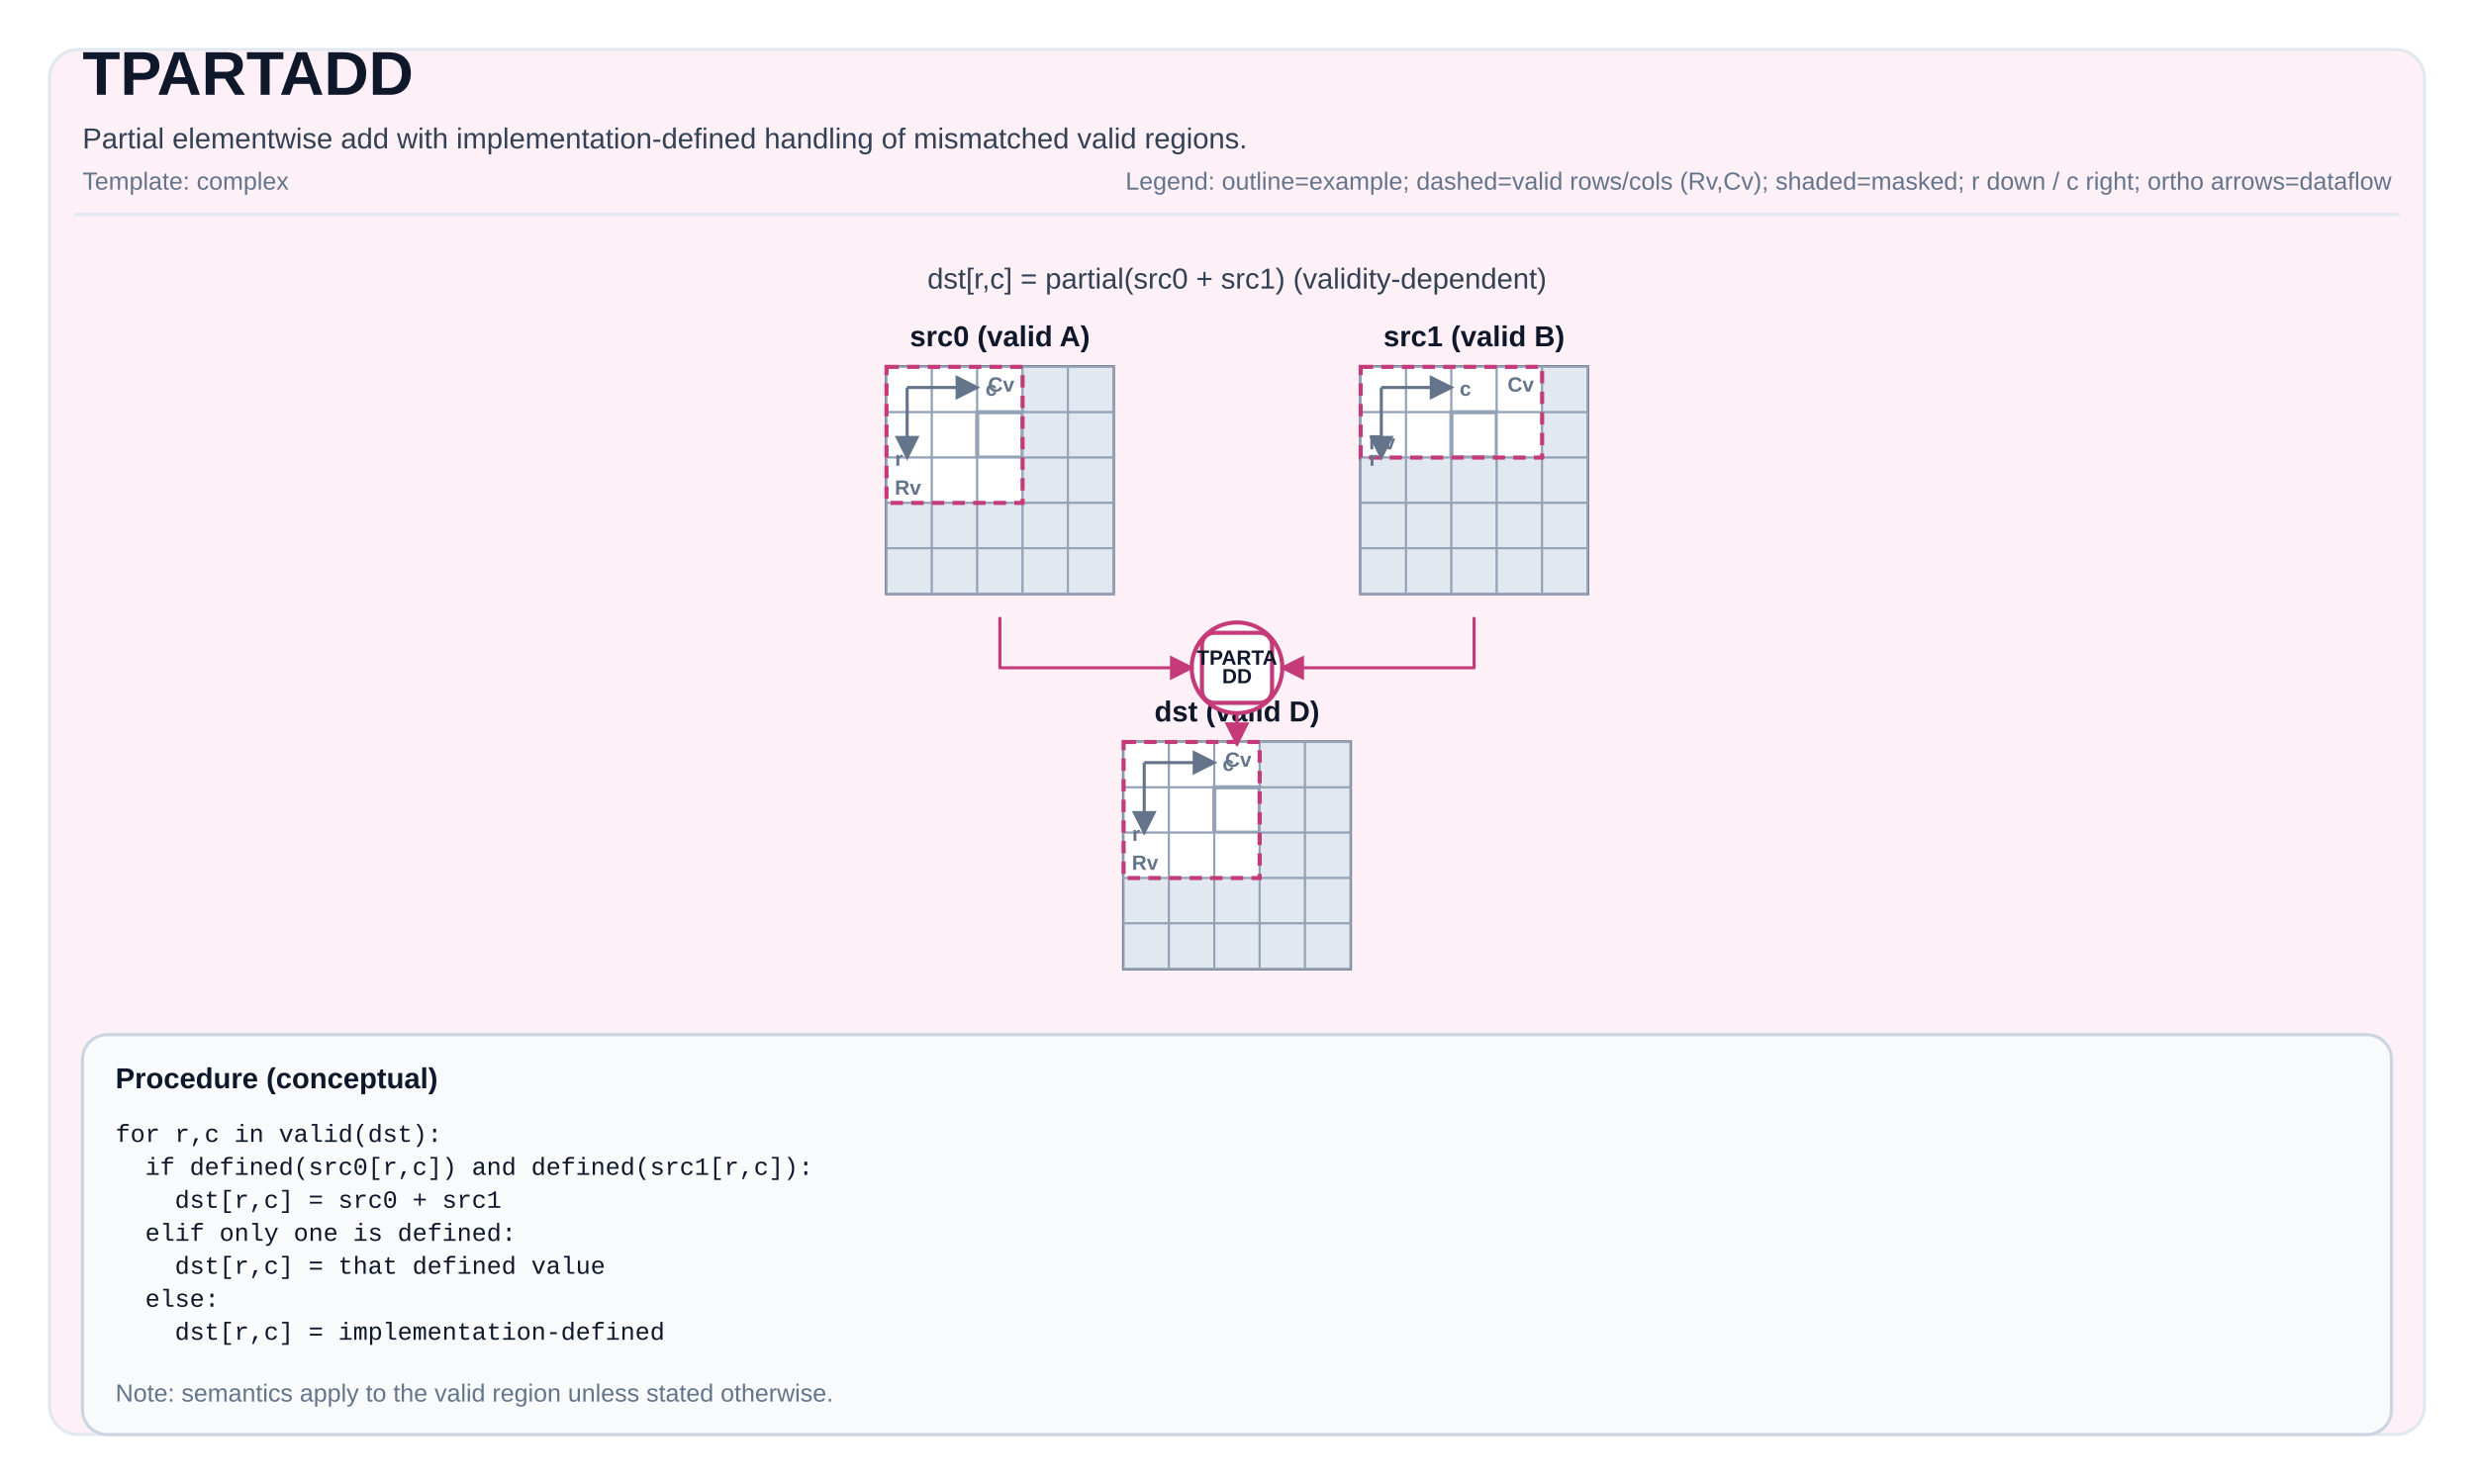
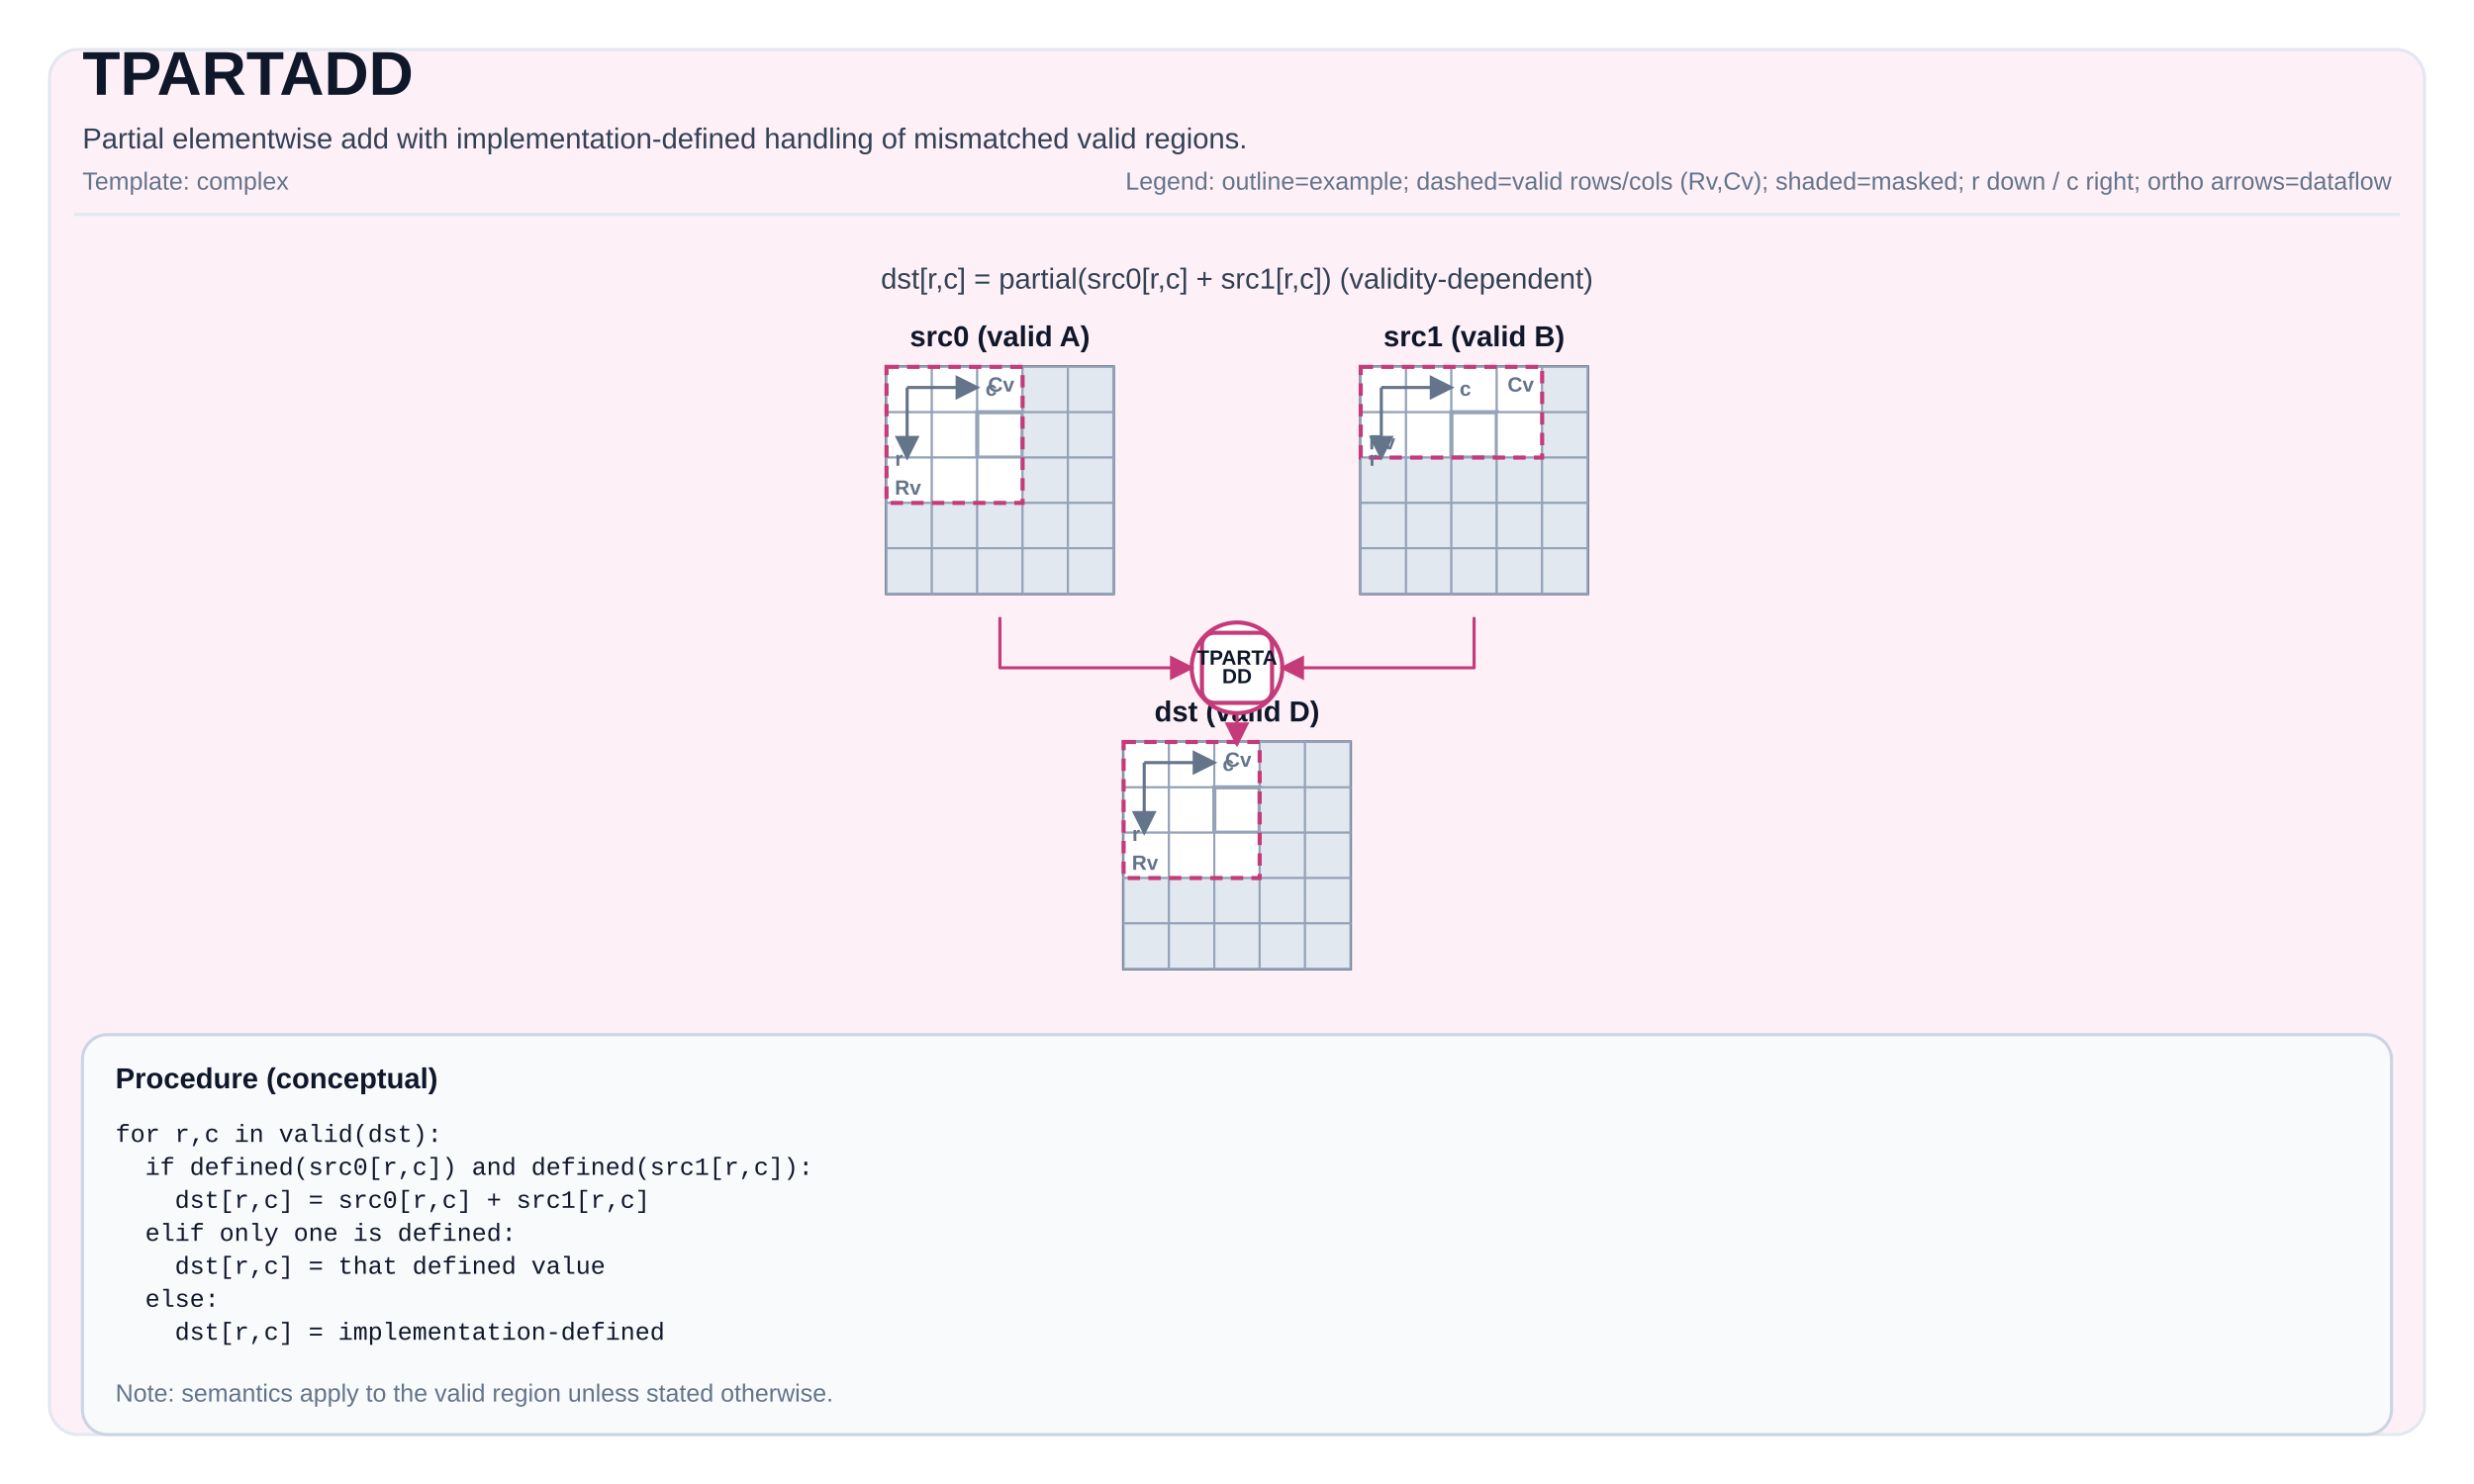
<svg xmlns="http://www.w3.org/2000/svg" width="1200" height="720" viewBox="0 0 1200 720" role="img" aria-label="TPARTADD tile operation diagram">
  <defs>
    <marker id="arrow" markerWidth="8" markerHeight="8" refX="7" refY="4" orient="auto">
      <path d="M0,0 L0,8 L8,4 z" fill="#C53A79" />
    </marker>
    <marker id="axisArrow" markerWidth="8" markerHeight="8" refX="7" refY="4" orient="auto">
      <path d="M0,0 L0,8 L8,4 z" fill="#64748b" />
    </marker>
  </defs>
  <style>
svg { font-family: Arial, Helvetica, sans-serif; }
.title { font-size: 30px; font-weight: 700; fill: #0f172a; }
.subtitle { font-size: 14px; fill: #334155; }
.meta { font-size: 12px; fill: #64748b; }
.frame { fill: white; }
.panel { fill: #FDF0F6; stroke: #e2e8f0; stroke-width: 1.5; rx: 14; }
.tileLabel { font-size: 14px; font-weight: 700; fill: #0f172a; }
.tileBorder { fill: none; stroke: #475569; stroke-width: 1.5; }
.cell { fill: #ffffff; stroke: #94a3b8; stroke-width: 1; }
.cellMasked { fill: #e2e8f0; }
.cellHL { stroke-width: 2; }
.cellText { font-family: ui-monospace, SFMono-Regular, Menlo, Monaco, Consolas, 'Liberation Mono', 'Courier New', monospace; font-size: 10px; fill: #0f172a; }
.arrow { stroke-width: 1.5; fill: none; stroke-linejoin: round; stroke-linecap: round; }
.axisLine { stroke: #64748b; stroke-width: 1.5; fill: none; }
.axisText { font-size: 10px; fill: #64748b; font-weight: 700; }
.opCircle { fill: #ffffff; stroke-width: 2; }
.opRect { fill: #ffffff; stroke-width: 2; }
.opText { font-size: 10px; font-weight: 800; fill: #0f172a; }
.procBox { fill: #f8fafc; stroke: #cbd5e1; stroke-width: 1.5; rx: 12; }
.procTitle { font-size: 14px; font-weight: 700; fill: #0f172a; }
.procText { font-family: ui-monospace, SFMono-Regular, Menlo, Monaco, Consolas, 'Liberation Mono', 'Courier New', monospace; font-size: 12px; fill: #0f172a; }
.smallLabel { font-size: 12px; fill: #334155; }
.scalarBox { fill: #ffffff; stroke: #cbd5e1; stroke-width: 1.5; }
.scalarValue { font-size: 16px; font-weight: 700; }
.validBox { fill: none; stroke-width: 2; stroke-dasharray: 6 4; }
</style>
  <rect x="0" y="0" width="1200" height="720" class="frame" />
  <rect x="24" y="24" width="1152" height="672" class="panel" />
  <text x="40" y="46" class="title">TPARTADD</text>
  <text x="40" y="72" class="subtitle">Partial elementwise add with implementation-defined handling of mismatched valid regions.</text>
  <text x="40" y="92" class="meta">Template: complex</text>
  <text x="1160" y="92" class="meta" text-anchor="end">Legend: outline=example; dashed=valid rows/cols (Rv,Cv); shaded=masked; r down / c right; ortho arrows=dataflow</text>
  <line x1="36" y1="104" x2="1164" y2="104" stroke="#e2e8f0" stroke-width="1.5" />
-   <text x="600" y="140" class="subtitle" text-anchor="middle" fill="#C53A79">dst[r,c] = partial(src0 + src1)   (validity-dependent)</text>
+   <text x="600" y="140" class="subtitle" text-anchor="middle" fill="#C53A79">dst[r,c] = partial(src0[r,c] + src1[r,c])   (validity-dependent)</text>
  <text x="485" y="168" class="tileLabel" text-anchor="middle">src0 (valid A)</text>
  <rect x="430" y="178" width="110" height="110" class="tileBorder" />
  <rect x="430" y="178" width="22" height="22" class="cell" />
  <rect x="452" y="178" width="22" height="22" class="cell" />
  <rect x="474" y="178" width="22" height="22" class="cell" />
  <rect x="496" y="178" width="22" height="22" class="cell cellMasked" />
  <rect x="518" y="178" width="22" height="22" class="cell cellMasked" />
  <rect x="430" y="200" width="22" height="22" class="cell" />
  <rect x="452" y="200" width="22" height="22" class="cell" />
  <rect x="474" y="200" width="22" height="22" class="cell cellHL" stroke="#C53A79" />
  <rect x="496" y="200" width="22" height="22" class="cell cellMasked" />
  <rect x="518" y="200" width="22" height="22" class="cell cellMasked" />
  <rect x="430" y="222" width="22" height="22" class="cell" />
  <rect x="452" y="222" width="22" height="22" class="cell" />
  <rect x="474" y="222" width="22" height="22" class="cell" />
  <rect x="496" y="222" width="22" height="22" class="cell cellMasked" />
  <rect x="518" y="222" width="22" height="22" class="cell cellMasked" />
  <rect x="430" y="244" width="22" height="22" class="cell cellMasked" />
  <rect x="452" y="244" width="22" height="22" class="cell cellMasked" />
  <rect x="474" y="244" width="22" height="22" class="cell cellMasked" />
  <rect x="496" y="244" width="22" height="22" class="cell cellMasked" />
  <rect x="518" y="244" width="22" height="22" class="cell cellMasked" />
  <rect x="430" y="266" width="22" height="22" class="cell cellMasked" />
  <rect x="452" y="266" width="22" height="22" class="cell cellMasked" />
  <rect x="474" y="266" width="22" height="22" class="cell cellMasked" />
  <rect x="496" y="266" width="22" height="22" class="cell cellMasked" />
  <rect x="518" y="266" width="22" height="22" class="cell cellMasked" />
  <rect x="430" y="178" width="66" height="66" class="validBox" stroke="#C53A79" />
  <text x="434" y="240" class="axisText">Rv</text>
  <text x="492" y="190" class="axisText" text-anchor="end">Cv</text>
  <path d="M 440 188 L 474 188" class="axisLine" marker-end="url(#axisArrow)" />
  <path d="M 440 188 L 440 222" class="axisLine" marker-end="url(#axisArrow)" />
  <text x="478" y="192" class="axisText">c</text>
  <text x="438" y="226" class="axisText" text-anchor="end">r</text>
  <text x="715" y="168" class="tileLabel" text-anchor="middle">src1 (valid B)</text>
  <rect x="660" y="178" width="110" height="110" class="tileBorder" />
  <rect x="660" y="178" width="22" height="22" class="cell" />
  <rect x="682" y="178" width="22" height="22" class="cell" />
  <rect x="704" y="178" width="22" height="22" class="cell" />
  <rect x="726" y="178" width="22" height="22" class="cell" />
  <rect x="748" y="178" width="22" height="22" class="cell cellMasked" />
  <rect x="660" y="200" width="22" height="22" class="cell" />
  <rect x="682" y="200" width="22" height="22" class="cell" />
  <rect x="704" y="200" width="22" height="22" class="cell cellHL" stroke="#C53A79" />
  <rect x="726" y="200" width="22" height="22" class="cell" />
  <rect x="748" y="200" width="22" height="22" class="cell cellMasked" />
  <rect x="660" y="222" width="22" height="22" class="cell cellMasked" />
  <rect x="682" y="222" width="22" height="22" class="cell cellMasked" />
  <rect x="704" y="222" width="22" height="22" class="cell cellMasked" />
  <rect x="726" y="222" width="22" height="22" class="cell cellMasked" />
  <rect x="748" y="222" width="22" height="22" class="cell cellMasked" />
  <rect x="660" y="244" width="22" height="22" class="cell cellMasked" />
  <rect x="682" y="244" width="22" height="22" class="cell cellMasked" />
  <rect x="704" y="244" width="22" height="22" class="cell cellMasked" />
  <rect x="726" y="244" width="22" height="22" class="cell cellMasked" />
  <rect x="748" y="244" width="22" height="22" class="cell cellMasked" />
  <rect x="660" y="266" width="22" height="22" class="cell cellMasked" />
  <rect x="682" y="266" width="22" height="22" class="cell cellMasked" />
  <rect x="704" y="266" width="22" height="22" class="cell cellMasked" />
  <rect x="726" y="266" width="22" height="22" class="cell cellMasked" />
  <rect x="748" y="266" width="22" height="22" class="cell cellMasked" />
  <rect x="660" y="178" width="88" height="44" class="validBox" stroke="#C53A79" />
  <text x="664" y="218" class="axisText">Rv</text>
  <text x="744" y="190" class="axisText" text-anchor="end">Cv</text>
  <path d="M 670 188 L 704 188" class="axisLine" marker-end="url(#axisArrow)" />
  <path d="M 670 188 L 670 222" class="axisLine" marker-end="url(#axisArrow)" />
  <text x="708" y="192" class="axisText">c</text>
  <text x="668" y="226" class="axisText" text-anchor="end">r</text>
  <text x="600" y="350" class="tileLabel" text-anchor="middle">dst (valid D)</text>
  <rect x="545" y="360" width="110" height="110" class="tileBorder" />
  <rect x="545" y="360" width="22" height="22" class="cell" />
  <rect x="567" y="360" width="22" height="22" class="cell" />
  <rect x="589" y="360" width="22" height="22" class="cell" />
  <rect x="611" y="360" width="22" height="22" class="cell cellMasked" />
  <rect x="633" y="360" width="22" height="22" class="cell cellMasked" />
  <rect x="545" y="382" width="22" height="22" class="cell" />
  <rect x="567" y="382" width="22" height="22" class="cell" />
  <rect x="589" y="382" width="22" height="22" class="cell cellHL" stroke="#C53A79" />
  <rect x="611" y="382" width="22" height="22" class="cell cellMasked" />
  <rect x="633" y="382" width="22" height="22" class="cell cellMasked" />
  <rect x="545" y="404" width="22" height="22" class="cell" />
  <rect x="567" y="404" width="22" height="22" class="cell" />
  <rect x="589" y="404" width="22" height="22" class="cell" />
  <rect x="611" y="404" width="22" height="22" class="cell cellMasked" />
  <rect x="633" y="404" width="22" height="22" class="cell cellMasked" />
  <rect x="545" y="426" width="22" height="22" class="cell cellMasked" />
  <rect x="567" y="426" width="22" height="22" class="cell cellMasked" />
  <rect x="589" y="426" width="22" height="22" class="cell cellMasked" />
  <rect x="611" y="426" width="22" height="22" class="cell cellMasked" />
  <rect x="633" y="426" width="22" height="22" class="cell cellMasked" />
  <rect x="545" y="448" width="22" height="22" class="cell cellMasked" />
  <rect x="567" y="448" width="22" height="22" class="cell cellMasked" />
  <rect x="589" y="448" width="22" height="22" class="cell cellMasked" />
  <rect x="611" y="448" width="22" height="22" class="cell cellMasked" />
  <rect x="633" y="448" width="22" height="22" class="cell cellMasked" />
  <rect x="545" y="360" width="66" height="66" class="validBox" stroke="#C53A79" />
  <text x="549" y="422" class="axisText">Rv</text>
  <text x="607" y="372" class="axisText" text-anchor="end">Cv</text>
  <path d="M 555 370 L 589 370" class="axisLine" marker-end="url(#axisArrow)" />
  <path d="M 555 370 L 555 404" class="axisLine" marker-end="url(#axisArrow)" />
  <text x="593" y="374" class="axisText">c</text>
  <text x="553" y="408" class="axisText" text-anchor="end">r</text>
  <circle cx="600" cy="324" r="22" class="opCircle" stroke="#C53A79" />
  <rect x="583" y="307" width="34" height="34" rx="6" class="opRect" stroke="#C53A79" />
  <text x="600" y="322.5" class="opText" font-size="8px" text-anchor="middle">TPARTA</text>
  <text x="600" y="331.5" class="opText" font-size="8px" text-anchor="middle">DD</text>
  <path d="M 485 300 L 485 324 L 578 324" class="arrow" stroke="#C53A79" marker-end="url(#arrow)" />
  <path d="M 715 300 L 715 324 L 622 324" class="arrow" stroke="#C53A79" marker-end="url(#arrow)" />
  <path d="M 600 346 L 600 361" class="arrow" stroke="#C53A79" marker-end="url(#arrow)" />
  <rect x="40" y="502" width="1120" height="194" class="procBox" />
  <text x="56" y="528" class="procTitle">Procedure (conceptual)</text>
  <text x="56" y="554" class="procText" xml:space="preserve">
    <tspan x="56" dy="0">for r,c in valid(dst):</tspan>
    <tspan x="56" dy="16">  if defined(src0[r,c]) and defined(src1[r,c]):</tspan>
-     <tspan x="56" dy="16">    dst[r,c] = src0 + src1</tspan>
+     <tspan x="56" dy="16">    dst[r,c] = src0[r,c] + src1[r,c]</tspan>
    <tspan x="56" dy="16">  elif only one is defined:</tspan>
    <tspan x="56" dy="16">    dst[r,c] = that defined value</tspan>
    <tspan x="56" dy="16">  else:</tspan>
    <tspan x="56" dy="16">    dst[r,c] = implementation-defined</tspan>
  </text>
  <text x="56" y="680" class="meta">Note: semantics apply to the valid region unless stated otherwise.</text>
</svg>
